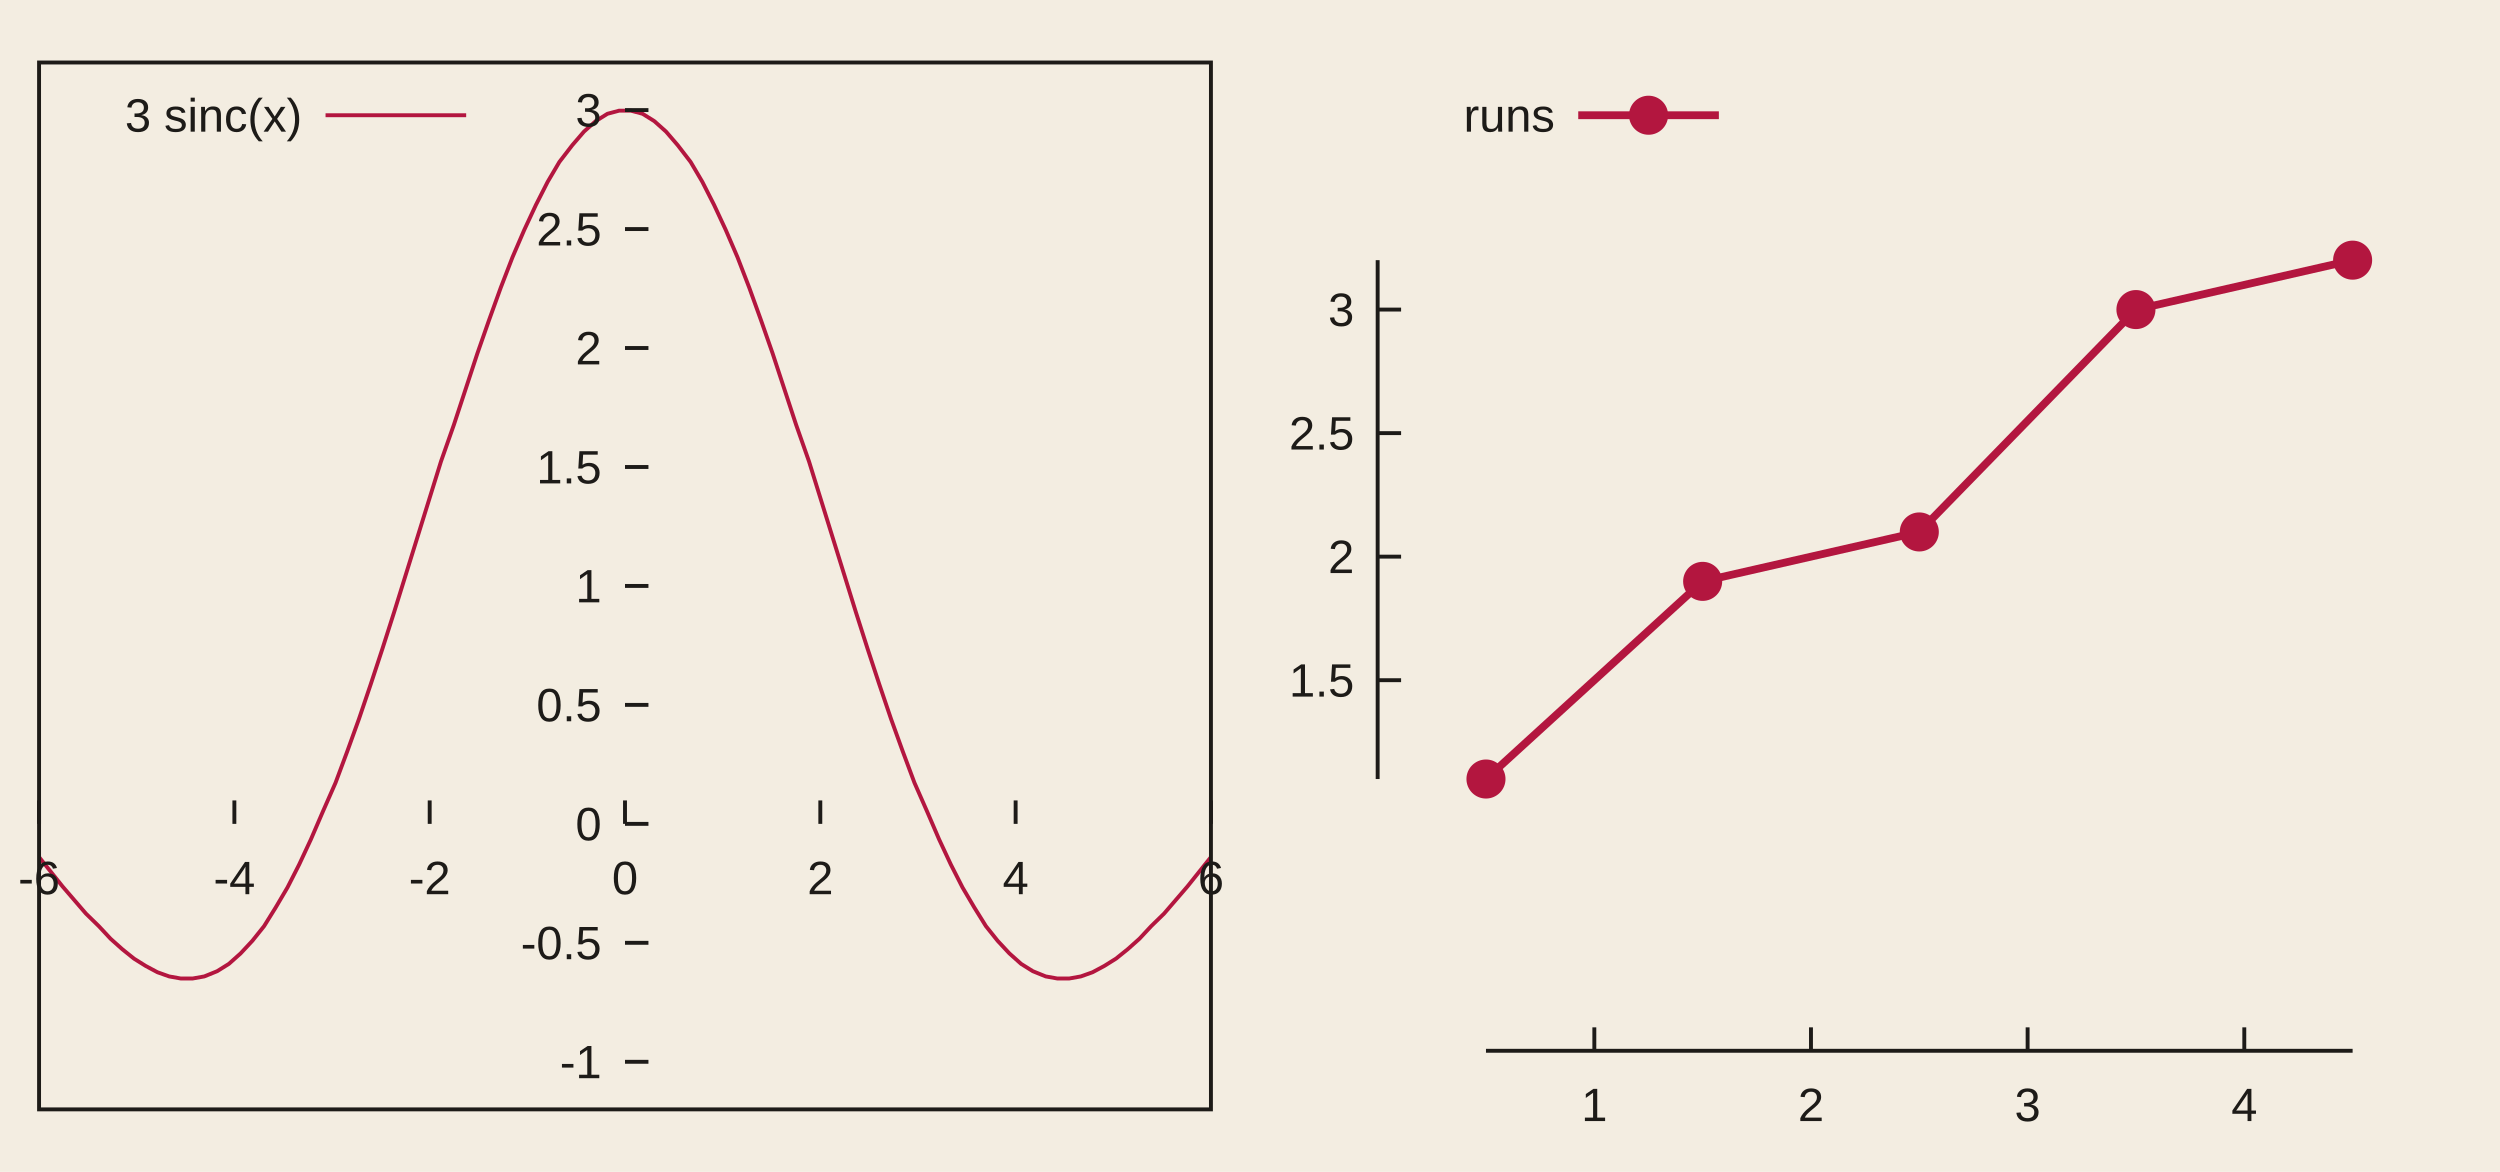
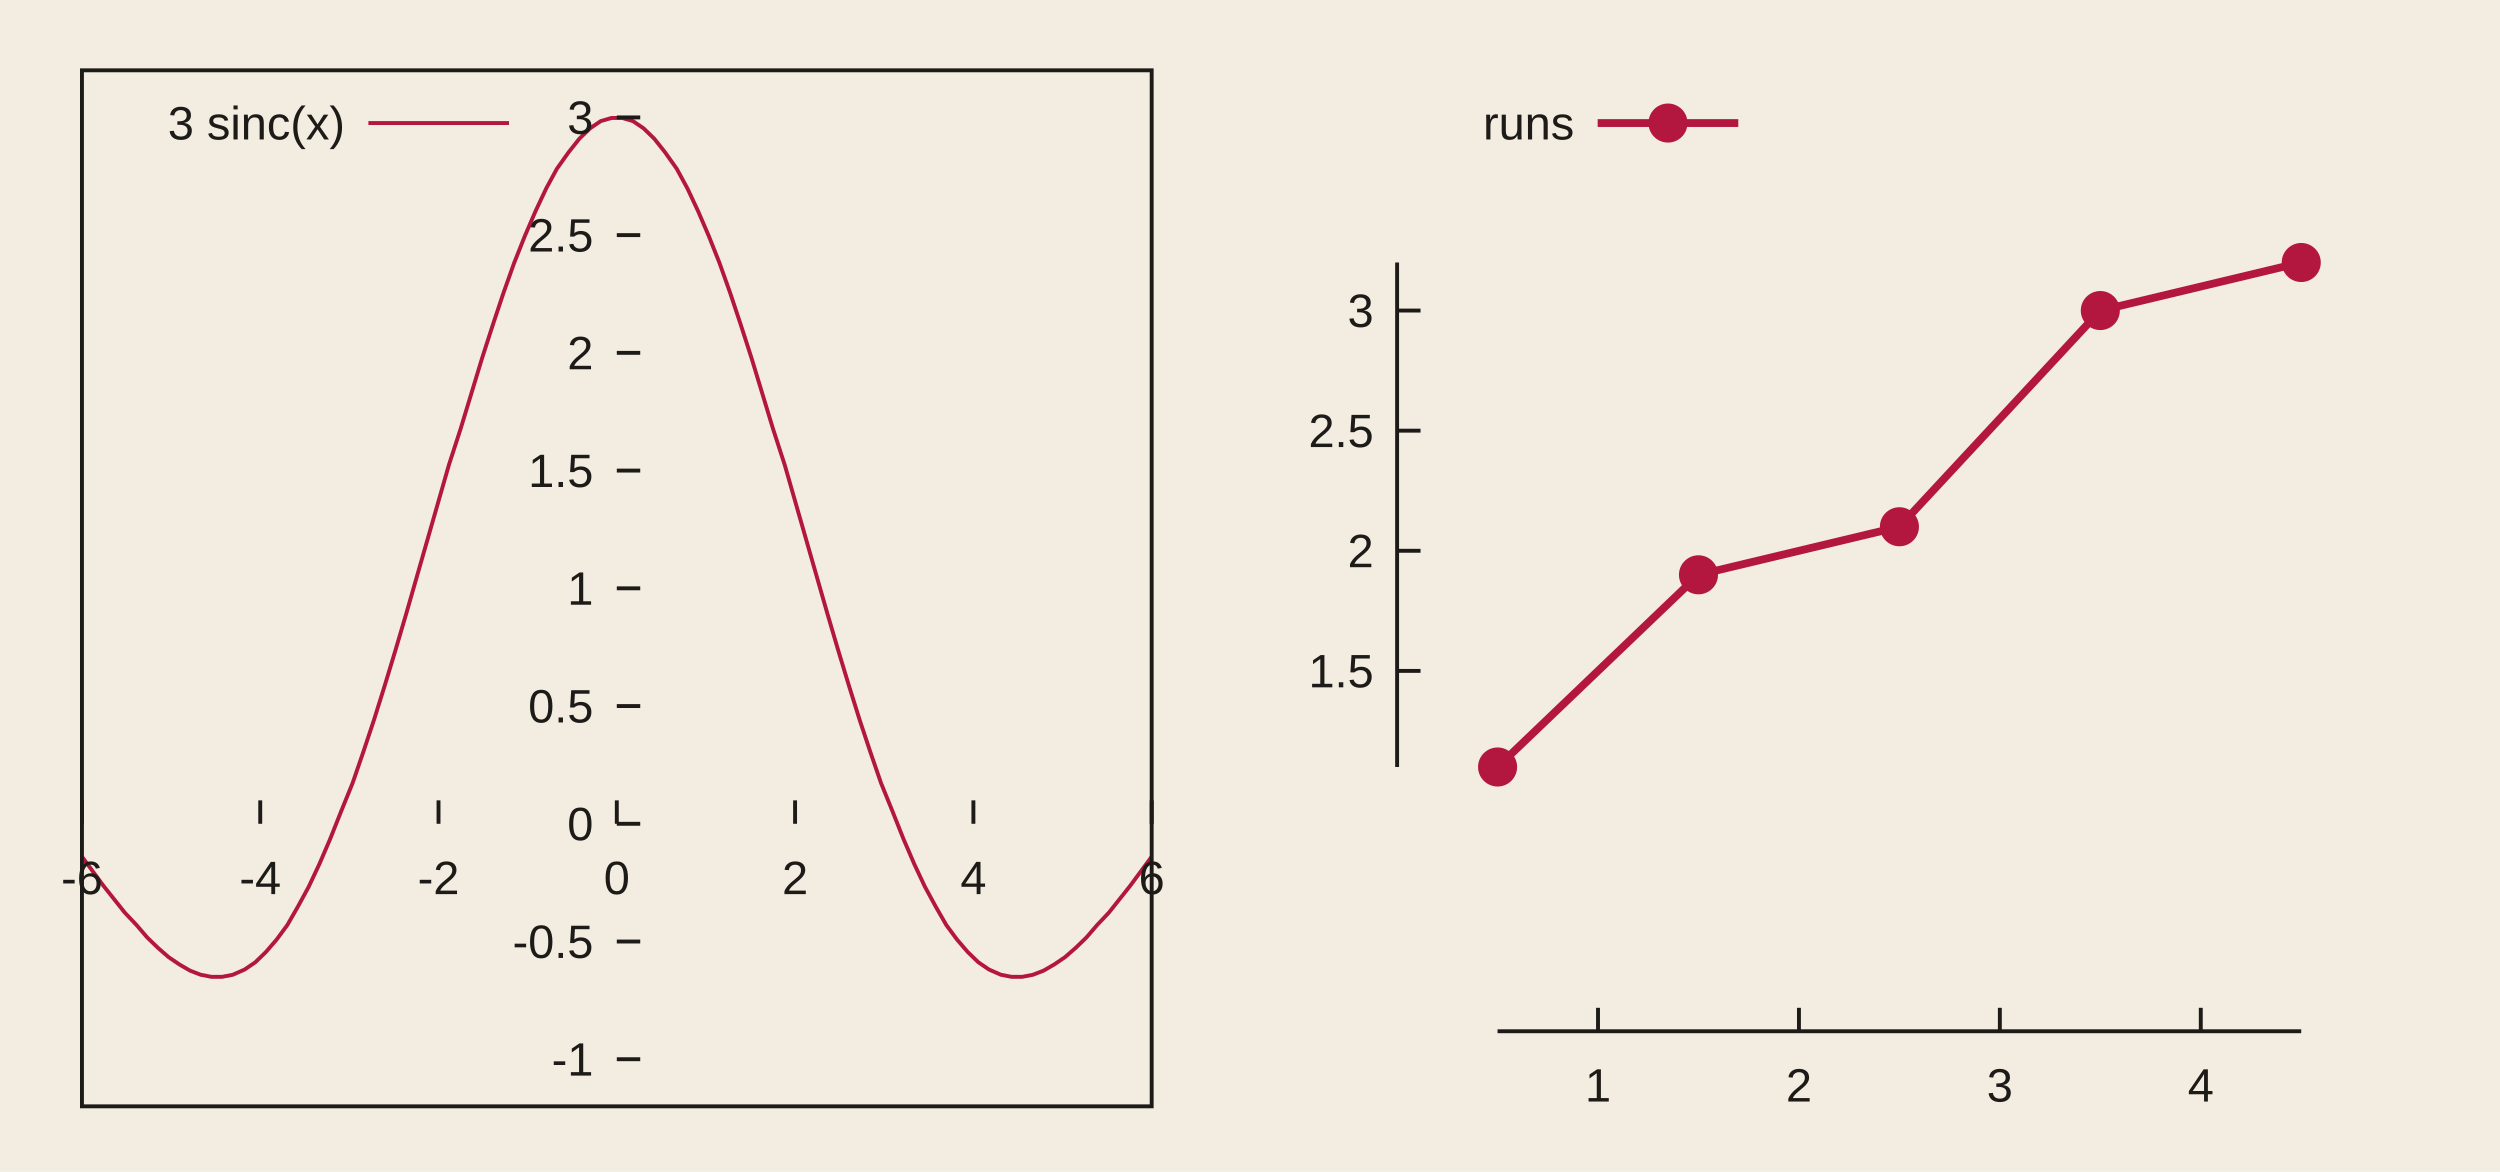
<svg xmlns="http://www.w3.org/2000/svg" width="640" height="300" viewBox="0 0 640 300" font-family="Arial,Helvetica,sans-serif" font-size="12" fill="#1d1b18" data-theme="washi" data-frame="#1d1b18" data-grid-color="#a69a85">
  <rect x="0" y="0" width="640" height="300" fill="#f3ede1" stroke="none" stroke-width="0" />
-   <g class="fs-axes" data-area="10 310 16 284" data-x="-6e0 6e0" data-y="-1.2e0 3.2e0" data-log="0 0" data-grid="0" data-font-size="12" data-xtics="axis" data-ytics="axis" data-xformat="%h" data-yformat="%h">
+   <g class="fs-axes" data-area="20.98 294.83 18 283.22" data-x="-6e0 6e0" data-y="-1.2e0 3.2e0" data-log="0 0" data-grid="0" data-font-size="12" data-xtics="axis" data-ytics="axis" data-xformat="%h" data-yformat="%h">
    <g class="fs-grid" display="none">
-       <polyline fill="none" stroke="#a69a85" stroke-width="0.5" stroke-dasharray="2,3" points="10,284 10,16" />
-       <polyline fill="none" stroke="#a69a85" stroke-width="0.5" stroke-dasharray="2,3" points="60,284 60,16" />
-       <polyline fill="none" stroke="#a69a85" stroke-width="0.5" stroke-dasharray="2,3" points="110,284 110,16" />
-       <polyline fill="none" stroke="#a69a85" stroke-width="0.5" stroke-dasharray="2,3" points="160,284 160,16" />
-       <polyline fill="none" stroke="#a69a85" stroke-width="0.5" stroke-dasharray="2,3" points="210,284 210,16" />
-       <polyline fill="none" stroke="#a69a85" stroke-width="0.5" stroke-dasharray="2,3" points="260,284 260,16" />
-       <polyline fill="none" stroke="#a69a85" stroke-width="0.5" stroke-dasharray="2,3" points="310,284 310,16" />
-       <polyline fill="none" stroke="#a69a85" stroke-width="0.5" stroke-dasharray="2,3" points="10,271.82 310,271.82" />
-       <polyline fill="none" stroke="#a69a85" stroke-width="0.5" stroke-dasharray="2,3" points="10,241.36 310,241.36" />
-       <polyline fill="none" stroke="#a69a85" stroke-width="0.5" stroke-dasharray="2,3" points="10,210.91 310,210.91" />
-       <polyline fill="none" stroke="#a69a85" stroke-width="0.5" stroke-dasharray="2,3" points="10,180.45 310,180.45" />
-       <polyline fill="none" stroke="#a69a85" stroke-width="0.5" stroke-dasharray="2,3" points="10,150 310,150" />
-       <polyline fill="none" stroke="#a69a85" stroke-width="0.5" stroke-dasharray="2,3" points="10,119.55 310,119.55" />
-       <polyline fill="none" stroke="#a69a85" stroke-width="0.5" stroke-dasharray="2,3" points="10,89.09 310,89.09" />
-       <polyline fill="none" stroke="#a69a85" stroke-width="0.5" stroke-dasharray="2,3" points="10,58.64 310,58.64" />
-       <polyline fill="none" stroke="#a69a85" stroke-width="0.5" stroke-dasharray="2,3" points="10,28.18 310,28.18" />
+       <polyline fill="none" stroke="#a69a85" stroke-width="0.5" stroke-dasharray="2,3" points="20.98,283.22 20.98,18" />
+       <polyline fill="none" stroke="#a69a85" stroke-width="0.5" stroke-dasharray="2,3" points="66.62,283.22 66.62,18" />
+       <polyline fill="none" stroke="#a69a85" stroke-width="0.5" stroke-dasharray="2,3" points="112.26,283.22 112.26,18" />
+       <polyline fill="none" stroke="#a69a85" stroke-width="0.5" stroke-dasharray="2,3" points="157.9,283.22 157.9,18" />
+       <polyline fill="none" stroke="#a69a85" stroke-width="0.5" stroke-dasharray="2,3" points="203.54,283.22 203.54,18" />
+       <polyline fill="none" stroke="#a69a85" stroke-width="0.5" stroke-dasharray="2,3" points="249.19,283.22 249.19,18" />
+       <polyline fill="none" stroke="#a69a85" stroke-width="0.5" stroke-dasharray="2,3" points="294.83,283.22 294.83,18" />
+       <polyline fill="none" stroke="#a69a85" stroke-width="0.5" stroke-dasharray="2,3" points="20.98,271.16 294.83,271.16" />
+       <polyline fill="none" stroke="#a69a85" stroke-width="0.5" stroke-dasharray="2,3" points="20.98,241.03 294.83,241.03" />
+       <polyline fill="none" stroke="#a69a85" stroke-width="0.5" stroke-dasharray="2,3" points="20.98,210.89 294.83,210.89" />
+       <polyline fill="none" stroke="#a69a85" stroke-width="0.5" stroke-dasharray="2,3" points="20.98,180.75 294.83,180.75" />
+       <polyline fill="none" stroke="#a69a85" stroke-width="0.5" stroke-dasharray="2,3" points="20.98,150.61 294.83,150.61" />
+       <polyline fill="none" stroke="#a69a85" stroke-width="0.5" stroke-dasharray="2,3" points="20.98,120.47 294.83,120.47" />
+       <polyline fill="none" stroke="#a69a85" stroke-width="0.5" stroke-dasharray="2,3" points="20.98,90.33 294.83,90.33" />
+       <polyline fill="none" stroke="#a69a85" stroke-width="0.5" stroke-dasharray="2,3" points="20.98,60.19 294.83,60.19" />
+       <polyline fill="none" stroke="#a69a85" stroke-width="0.5" stroke-dasharray="2,3" points="20.98,30.06 294.83,30.06" />
    </g>
-     <svg class="fs-plot" x="10" y="16" width="300" height="268" viewBox="0 0 1 1" preserveAspectRatio="none" overflow="hidden">
+     <svg class="fs-plot" x="20.98" y="18" width="273.85" height="265.22" viewBox="0 0 1 1" preserveAspectRatio="none" overflow="hidden">
      <g class="fs-series" data-series="1">
        <polyline fill="none" stroke="#b3163f" stroke-width="1" stroke-linejoin="round" vector-effect="non-scaling-stroke" points="0,0.759 0.01,0.773 0.02,0.787 0.03,0.8 0.04,0.813 0.051,0.825 0.061,0.837 0.071,0.847 0.081,0.856 0.091,0.863 0.101,0.869 0.111,0.873 0.121,0.875 0.131,0.875 0.141,0.873 0.152,0.868 0.162,0.861 0.172,0.851 0.182,0.839 0.192,0.825 0.202,0.807 0.212,0.788 0.222,0.766 0.232,0.742 0.242,0.716 0.253,0.688 0.263,0.658 0.273,0.627 0.283,0.594 0.293,0.56 0.303,0.525 0.313,0.489 0.323,0.453 0.333,0.417 0.343,0.381 0.354,0.346 0.364,0.312 0.374,0.278 0.384,0.246 0.394,0.215 0.404,0.186 0.414,0.16 0.424,0.136 0.434,0.114 0.444,0.095 0.455,0.079 0.465,0.066 0.475,0.056 0.485,0.049 0.495,0.046 0.505,0.046 0.515,0.049 0.525,0.056 0.535,0.066 0.545,0.079 0.556,0.095 0.566,0.114 0.576,0.136 0.586,0.16 0.596,0.186 0.606,0.215 0.616,0.246 0.626,0.278 0.636,0.312 0.646,0.346 0.657,0.381 0.667,0.417 0.677,0.453 0.687,0.489 0.697,0.525 0.707,0.56 0.717,0.594 0.727,0.627 0.737,0.658 0.747,0.688 0.758,0.716 0.768,0.742 0.778,0.766 0.788,0.788 0.798,0.807 0.808,0.825 0.818,0.839 0.828,0.851 0.838,0.861 0.848,0.868 0.859,0.873 0.869,0.875 0.879,0.875 0.889,0.873 0.899,0.869 0.909,0.863 0.919,0.856 0.929,0.847 0.939,0.837 0.949,0.825 0.96,0.813 0.97,0.8 0.98,0.787 0.99,0.773 1,0.759" />
      </g>
    </svg>
-     <rect x="10" y="16" width="300" height="268" fill="none" stroke="#1d1b18" stroke-width="1" />
+     <rect x="20.98" y="18" width="273.85" height="265.22" fill="none" stroke="#1d1b18" stroke-width="1" />
    <g class="fs-xticks">
-       <polyline fill="none" stroke="#1d1b18" stroke-width="1" points="10,210.91 10,204.91" />
-       <text x="10" y="228.91" text-anchor="middle">-6</text>
-       <polyline fill="none" stroke="#1d1b18" stroke-width="1" points="60,210.91 60,204.91" />
-       <text x="60" y="228.91" text-anchor="middle">-4</text>
-       <polyline fill="none" stroke="#1d1b18" stroke-width="1" points="110,210.91 110,204.91" />
-       <text x="110" y="228.91" text-anchor="middle">-2</text>
-       <polyline fill="none" stroke="#1d1b18" stroke-width="1" points="160,210.91 160,204.91" />
-       <text x="160" y="228.91" text-anchor="middle">0</text>
-       <polyline fill="none" stroke="#1d1b18" stroke-width="1" points="210,210.91 210,204.91" />
-       <text x="210" y="228.91" text-anchor="middle">2</text>
-       <polyline fill="none" stroke="#1d1b18" stroke-width="1" points="260,210.91 260,204.91" />
-       <text x="260" y="228.91" text-anchor="middle">4</text>
-       <polyline fill="none" stroke="#1d1b18" stroke-width="1" points="310,210.91 310,204.91" />
-       <text x="310" y="228.91" text-anchor="middle">6</text>
+       <polyline fill="none" stroke="#1d1b18" stroke-width="1" points="20.98,210.89 20.98,204.89" />
+       <text x="20.98" y="228.89" text-anchor="middle">-6</text>
+       <polyline fill="none" stroke="#1d1b18" stroke-width="1" points="66.62,210.89 66.62,204.89" />
+       <text x="66.62" y="228.89" text-anchor="middle">-4</text>
+       <polyline fill="none" stroke="#1d1b18" stroke-width="1" points="112.26,210.89 112.26,204.89" />
+       <text x="112.26" y="228.89" text-anchor="middle">-2</text>
+       <polyline fill="none" stroke="#1d1b18" stroke-width="1" points="157.9,210.89 157.9,204.89" />
+       <text x="157.9" y="228.89" text-anchor="middle">0</text>
+       <polyline fill="none" stroke="#1d1b18" stroke-width="1" points="203.54,210.89 203.54,204.89" />
+       <text x="203.54" y="228.89" text-anchor="middle">2</text>
+       <polyline fill="none" stroke="#1d1b18" stroke-width="1" points="249.19,210.89 249.19,204.89" />
+       <text x="249.19" y="228.89" text-anchor="middle">4</text>
+       <polyline fill="none" stroke="#1d1b18" stroke-width="1" points="294.83,210.89 294.83,204.89" />
+       <text x="294.83" y="228.89" text-anchor="middle">6</text>
    </g>
    <g class="fs-yticks">
-       <polyline fill="none" stroke="#1d1b18" stroke-width="1" points="160,271.82 166,271.82" />
-       <text x="154" y="276.02" text-anchor="end">-1</text>
-       <polyline fill="none" stroke="#1d1b18" stroke-width="1" points="160,241.36 166,241.36" />
-       <text x="154" y="245.56" text-anchor="end">-0.5</text>
-       <polyline fill="none" stroke="#1d1b18" stroke-width="1" points="160,210.91 166,210.91" />
-       <text x="154" y="215.11" text-anchor="end">0</text>
-       <polyline fill="none" stroke="#1d1b18" stroke-width="1" points="160,180.45 166,180.45" />
-       <text x="154" y="184.65" text-anchor="end">0.5</text>
-       <polyline fill="none" stroke="#1d1b18" stroke-width="1" points="160,150 166,150" />
-       <text x="154" y="154.2" text-anchor="end">1</text>
-       <polyline fill="none" stroke="#1d1b18" stroke-width="1" points="160,119.55 166,119.55" />
-       <text x="154" y="123.75" text-anchor="end">1.5</text>
-       <polyline fill="none" stroke="#1d1b18" stroke-width="1" points="160,89.09 166,89.09" />
-       <text x="154" y="93.29" text-anchor="end">2</text>
-       <polyline fill="none" stroke="#1d1b18" stroke-width="1" points="160,58.64 166,58.64" />
-       <text x="154" y="62.84" text-anchor="end">2.5</text>
-       <polyline fill="none" stroke="#1d1b18" stroke-width="1" points="160,28.18 166,28.18" />
-       <text x="154" y="32.38" text-anchor="end">3</text>
+       <polyline fill="none" stroke="#1d1b18" stroke-width="1" points="157.9,271.16 163.9,271.16" />
+       <text x="151.9" y="275.36" text-anchor="end">-1</text>
+       <polyline fill="none" stroke="#1d1b18" stroke-width="1" points="157.9,241.03 163.9,241.03" />
+       <text x="151.9" y="245.23" text-anchor="end">-0.5</text>
+       <polyline fill="none" stroke="#1d1b18" stroke-width="1" points="157.9,210.89 163.9,210.89" />
+       <text x="151.9" y="215.09" text-anchor="end">0</text>
+       <polyline fill="none" stroke="#1d1b18" stroke-width="1" points="157.9,180.75 163.9,180.75" />
+       <text x="151.9" y="184.95" text-anchor="end">0.5</text>
+       <polyline fill="none" stroke="#1d1b18" stroke-width="1" points="157.9,150.61 163.9,150.61" />
+       <text x="151.9" y="154.81" text-anchor="end">1</text>
+       <polyline fill="none" stroke="#1d1b18" stroke-width="1" points="157.9,120.47 163.9,120.47" />
+       <text x="151.9" y="124.67" text-anchor="end">1.5</text>
+       <polyline fill="none" stroke="#1d1b18" stroke-width="1" points="157.9,90.33 163.9,90.33" />
+       <text x="151.9" y="94.53" text-anchor="end">2</text>
+       <polyline fill="none" stroke="#1d1b18" stroke-width="1" points="157.9,60.19 163.9,60.19" />
+       <text x="151.9" y="64.39" text-anchor="end">2.5</text>
+       <polyline fill="none" stroke="#1d1b18" stroke-width="1" points="157.9,30.06 163.9,30.06" />
+       <text x="151.9" y="34.26" text-anchor="end">3</text>
    </g>
    <g class="fs-key-entry" data-series="1">
-       <polyline fill="none" stroke="#b3163f" stroke-width="1" points="83.34,29.5 119.34,29.5" />
-       <text x="77.34" y="33.7" text-anchor="end">3 sinc(x)</text>
+       <polyline fill="none" stroke="#b3163f" stroke-width="1" points="94.31,31.5 130.31,31.5" />
+       <text x="88.31" y="35.7" text-anchor="end">3 sinc(x)</text>
    </g>
  </g>
-   <g class="fs-axes" data-area="352.68 630 16 269" data-x="0 5e0" data-y="0 4e0" data-log="0 0" data-grid="0" data-font-size="12" data-xtics="rangelimited 5e-1 4.5e0" data-ytics="rangelimited 1.1e0 3.2e0" data-xformat="%h" data-yformat="%h" data-mirror="0 0 0">
+   <g class="fs-axes" data-area="357.66 614.83 18 264" data-x="0 5e0" data-y="0 4e0" data-log="0 0" data-grid="0" data-font-size="12" data-xtics="rangelimited 5e-1 4.5e0" data-ytics="rangelimited 1.1e0 3.2e0" data-xformat="%h" data-yformat="%h" data-mirror="0 0 0">
    <g class="fs-grid" display="none">
-       <polyline fill="none" stroke="#a69a85" stroke-width="0.5" stroke-dasharray="2,3" points="352.68,269 352.68,16" />
-       <polyline fill="none" stroke="#a69a85" stroke-width="0.5" stroke-dasharray="2,3" points="408.15,269 408.15,16" />
-       <polyline fill="none" stroke="#a69a85" stroke-width="0.5" stroke-dasharray="2,3" points="463.61,269 463.61,16" />
-       <polyline fill="none" stroke="#a69a85" stroke-width="0.5" stroke-dasharray="2,3" points="519.07,269 519.07,16" />
-       <polyline fill="none" stroke="#a69a85" stroke-width="0.5" stroke-dasharray="2,3" points="574.54,269 574.54,16" />
-       <polyline fill="none" stroke="#a69a85" stroke-width="0.5" stroke-dasharray="2,3" points="630,269 630,16" />
-       <polyline fill="none" stroke="#a69a85" stroke-width="0.5" stroke-dasharray="2,3" points="352.68,269 630,269" />
-       <polyline fill="none" stroke="#a69a85" stroke-width="0.5" stroke-dasharray="2,3" points="352.68,237.38 630,237.38" />
-       <polyline fill="none" stroke="#a69a85" stroke-width="0.5" stroke-dasharray="2,3" points="352.68,205.75 630,205.75" />
-       <polyline fill="none" stroke="#a69a85" stroke-width="0.5" stroke-dasharray="2,3" points="352.68,174.13 630,174.13" />
-       <polyline fill="none" stroke="#a69a85" stroke-width="0.5" stroke-dasharray="2,3" points="352.68,142.5 630,142.5" />
-       <polyline fill="none" stroke="#a69a85" stroke-width="0.5" stroke-dasharray="2,3" points="352.68,110.88 630,110.88" />
-       <polyline fill="none" stroke="#a69a85" stroke-width="0.5" stroke-dasharray="2,3" points="352.68,79.25 630,79.25" />
-       <polyline fill="none" stroke="#a69a85" stroke-width="0.5" stroke-dasharray="2,3" points="352.68,47.63 630,47.63" />
-       <polyline fill="none" stroke="#a69a85" stroke-width="0.5" stroke-dasharray="2,3" points="352.68,16 630,16" />
+       <polyline fill="none" stroke="#a69a85" stroke-width="0.5" stroke-dasharray="2,3" points="357.66,264 357.66,18" />
+       <polyline fill="none" stroke="#a69a85" stroke-width="0.5" stroke-dasharray="2,3" points="409.09,264 409.09,18" />
+       <polyline fill="none" stroke="#a69a85" stroke-width="0.5" stroke-dasharray="2,3" points="460.53,264 460.53,18" />
+       <polyline fill="none" stroke="#a69a85" stroke-width="0.5" stroke-dasharray="2,3" points="511.96,264 511.96,18" />
+       <polyline fill="none" stroke="#a69a85" stroke-width="0.5" stroke-dasharray="2,3" points="563.4,264 563.4,18" />
+       <polyline fill="none" stroke="#a69a85" stroke-width="0.5" stroke-dasharray="2,3" points="614.83,264 614.83,18" />
+       <polyline fill="none" stroke="#a69a85" stroke-width="0.5" stroke-dasharray="2,3" points="357.66,264 614.83,264" />
+       <polyline fill="none" stroke="#a69a85" stroke-width="0.5" stroke-dasharray="2,3" points="357.66,233.25 614.83,233.25" />
+       <polyline fill="none" stroke="#a69a85" stroke-width="0.5" stroke-dasharray="2,3" points="357.66,202.5 614.83,202.5" />
+       <polyline fill="none" stroke="#a69a85" stroke-width="0.5" stroke-dasharray="2,3" points="357.66,171.75 614.83,171.75" />
+       <polyline fill="none" stroke="#a69a85" stroke-width="0.5" stroke-dasharray="2,3" points="357.66,141 614.83,141" />
+       <polyline fill="none" stroke="#a69a85" stroke-width="0.5" stroke-dasharray="2,3" points="357.66,110.25 614.83,110.25" />
+       <polyline fill="none" stroke="#a69a85" stroke-width="0.5" stroke-dasharray="2,3" points="357.66,79.5 614.83,79.5" />
+       <polyline fill="none" stroke="#a69a85" stroke-width="0.5" stroke-dasharray="2,3" points="357.66,48.75 614.83,48.75" />
+       <polyline fill="none" stroke="#a69a85" stroke-width="0.5" stroke-dasharray="2,3" points="357.66,18 614.83,18" />
    </g>
-     <svg class="fs-plot" x="352.68" y="16" width="277.32" height="253" viewBox="0 0 1 1" preserveAspectRatio="none" overflow="hidden">
+     <svg class="fs-plot" x="357.66" y="18" width="257.17" height="246" viewBox="0 0 1 1" preserveAspectRatio="none" overflow="hidden">
      <g class="fs-series" data-series="1">
        <polyline fill="none" stroke="#b3163f" stroke-width="2" stroke-linejoin="round" vector-effect="non-scaling-stroke" points="0.1,0.725 0.3,0.525 0.5,0.475 0.7,0.25 0.9,0.2" />
        <path class="fs-pts" data-pt="7" data-size="9" data-lw="1" data-color="#b3163f" fill="none" stroke="none" d="M0.1,0.725 M0.3,0.525 M0.5,0.475 M0.7,0.25 M0.9,0.2" />
      </g>
    </svg>
-     <svg class="fs-marks" x="352.68" y="16" width="277.32" height="253" viewBox="0 0 277.32 253" overflow="hidden">
-       <path data-series="1" fill="#b3163f" stroke="#b3163f" stroke-width="1" d="M23.23,183.43A4.5,4.5 0 1 0 32.23,183.43A4.5,4.5 0 1 0 23.23,183.43ZM78.7,132.83A4.5,4.5 0 1 0 87.7,132.83A4.5,4.5 0 1 0 78.7,132.83ZM134.16,120.18A4.5,4.5 0 1 0 143.16,120.18A4.5,4.5 0 1 0 134.16,120.18ZM189.62,63.25A4.5,4.5 0 1 0 198.62,63.25A4.5,4.5 0 1 0 189.62,63.25ZM245.09,50.6A4.5,4.5 0 1 0 254.09,50.6A4.5,4.5 0 1 0 245.09,50.6Z" />
+     <svg class="fs-marks" x="357.66" y="18" width="257.17" height="246" viewBox="0 0 257.17 246" overflow="hidden">
+       <path data-series="1" fill="#b3163f" stroke="#b3163f" stroke-width="1" d="M21.22,178.35A4.5,4.5 0 1 0 30.22,178.35A4.5,4.5 0 1 0 21.22,178.35ZM72.65,129.15A4.5,4.5 0 1 0 81.65,129.15A4.5,4.5 0 1 0 72.65,129.15ZM124.09,116.85A4.5,4.5 0 1 0 133.09,116.85A4.5,4.5 0 1 0 124.09,116.85ZM175.52,61.5A4.5,4.5 0 1 0 184.52,61.5A4.5,4.5 0 1 0 175.52,61.5ZM226.96,49.2A4.5,4.5 0 1 0 235.96,49.2A4.5,4.5 0 1 0 226.96,49.2Z" />
    </svg>
-     <polyline fill="none" stroke="#1d1b18" stroke-width="1" points="380.41,269 602.27,269" />
-     <polyline fill="none" stroke="#1d1b18" stroke-width="1" points="352.68,199.43 352.68,66.6" />
+     <polyline fill="none" stroke="#1d1b18" stroke-width="1" points="383.37,264 589.11,264" />
+     <polyline fill="none" stroke="#1d1b18" stroke-width="1" points="357.66,196.35 357.66,67.2" />
    <g class="fs-xticks">
-       <polyline fill="none" stroke="#1d1b18" stroke-width="1" points="408.15,269 408.15,263" />
-       <text x="408.15" y="287" text-anchor="middle">1</text>
-       <polyline fill="none" stroke="#1d1b18" stroke-width="1" points="463.61,269 463.61,263" />
-       <text x="463.61" y="287" text-anchor="middle">2</text>
-       <polyline fill="none" stroke="#1d1b18" stroke-width="1" points="519.07,269 519.07,263" />
-       <text x="519.07" y="287" text-anchor="middle">3</text>
-       <polyline fill="none" stroke="#1d1b18" stroke-width="1" points="574.54,269 574.54,263" />
-       <text x="574.54" y="287" text-anchor="middle">4</text>
+       <polyline fill="none" stroke="#1d1b18" stroke-width="1" points="409.09,264 409.09,258" />
+       <text x="409.09" y="282" text-anchor="middle">1</text>
+       <polyline fill="none" stroke="#1d1b18" stroke-width="1" points="460.53,264 460.53,258" />
+       <text x="460.53" y="282" text-anchor="middle">2</text>
+       <polyline fill="none" stroke="#1d1b18" stroke-width="1" points="511.96,264 511.96,258" />
+       <text x="511.96" y="282" text-anchor="middle">3</text>
+       <polyline fill="none" stroke="#1d1b18" stroke-width="1" points="563.4,264 563.4,258" />
+       <text x="563.4" y="282" text-anchor="middle">4</text>
    </g>
    <g class="fs-yticks">
-       <polyline fill="none" stroke="#1d1b18" stroke-width="1" points="352.68,174.13 358.68,174.13" />
-       <text x="346.68" y="178.33" text-anchor="end">1.5</text>
-       <polyline fill="none" stroke="#1d1b18" stroke-width="1" points="352.68,142.5 358.68,142.5" />
-       <text x="346.68" y="146.7" text-anchor="end">2</text>
-       <polyline fill="none" stroke="#1d1b18" stroke-width="1" points="352.68,110.88 358.68,110.88" />
-       <text x="346.68" y="115.08" text-anchor="end">2.5</text>
-       <polyline fill="none" stroke="#1d1b18" stroke-width="1" points="352.68,79.25 358.68,79.25" />
-       <text x="346.68" y="83.45" text-anchor="end">3</text>
+       <polyline fill="none" stroke="#1d1b18" stroke-width="1" points="357.66,171.75 363.66,171.75" />
+       <text x="351.66" y="175.95" text-anchor="end">1.5</text>
+       <polyline fill="none" stroke="#1d1b18" stroke-width="1" points="357.66,141 363.66,141" />
+       <text x="351.66" y="145.2" text-anchor="end">2</text>
+       <polyline fill="none" stroke="#1d1b18" stroke-width="1" points="357.66,110.25 363.66,110.25" />
+       <text x="351.66" y="114.45" text-anchor="end">2.5</text>
+       <polyline fill="none" stroke="#1d1b18" stroke-width="1" points="357.66,79.5 363.66,79.5" />
+       <text x="351.66" y="83.7" text-anchor="end">3</text>
    </g>
    <g class="fs-key-entry" data-series="1">
-       <polyline fill="none" stroke="#b3163f" stroke-width="2" points="404.03,29.5 440.03,29.5" />
-       <path fill="#b3163f" stroke="#b3163f" stroke-width="1" d="M417.53,29.5A4.5,4.5 0 1 0 426.53,29.5A4.5,4.5 0 1 0 417.53,29.5Z" />
-       <text x="398.03" y="33.7" text-anchor="end">runs</text>
+       <polyline fill="none" stroke="#b3163f" stroke-width="2" points="409,31.5 445,31.5" />
+       <path fill="#b3163f" stroke="#b3163f" stroke-width="1" d="M422.5,31.5A4.5,4.5 0 1 0 431.5,31.5A4.5,4.5 0 1 0 422.5,31.5Z" />
+       <text x="403" y="35.7" text-anchor="end">runs</text>
    </g>
  </g>
</svg>
